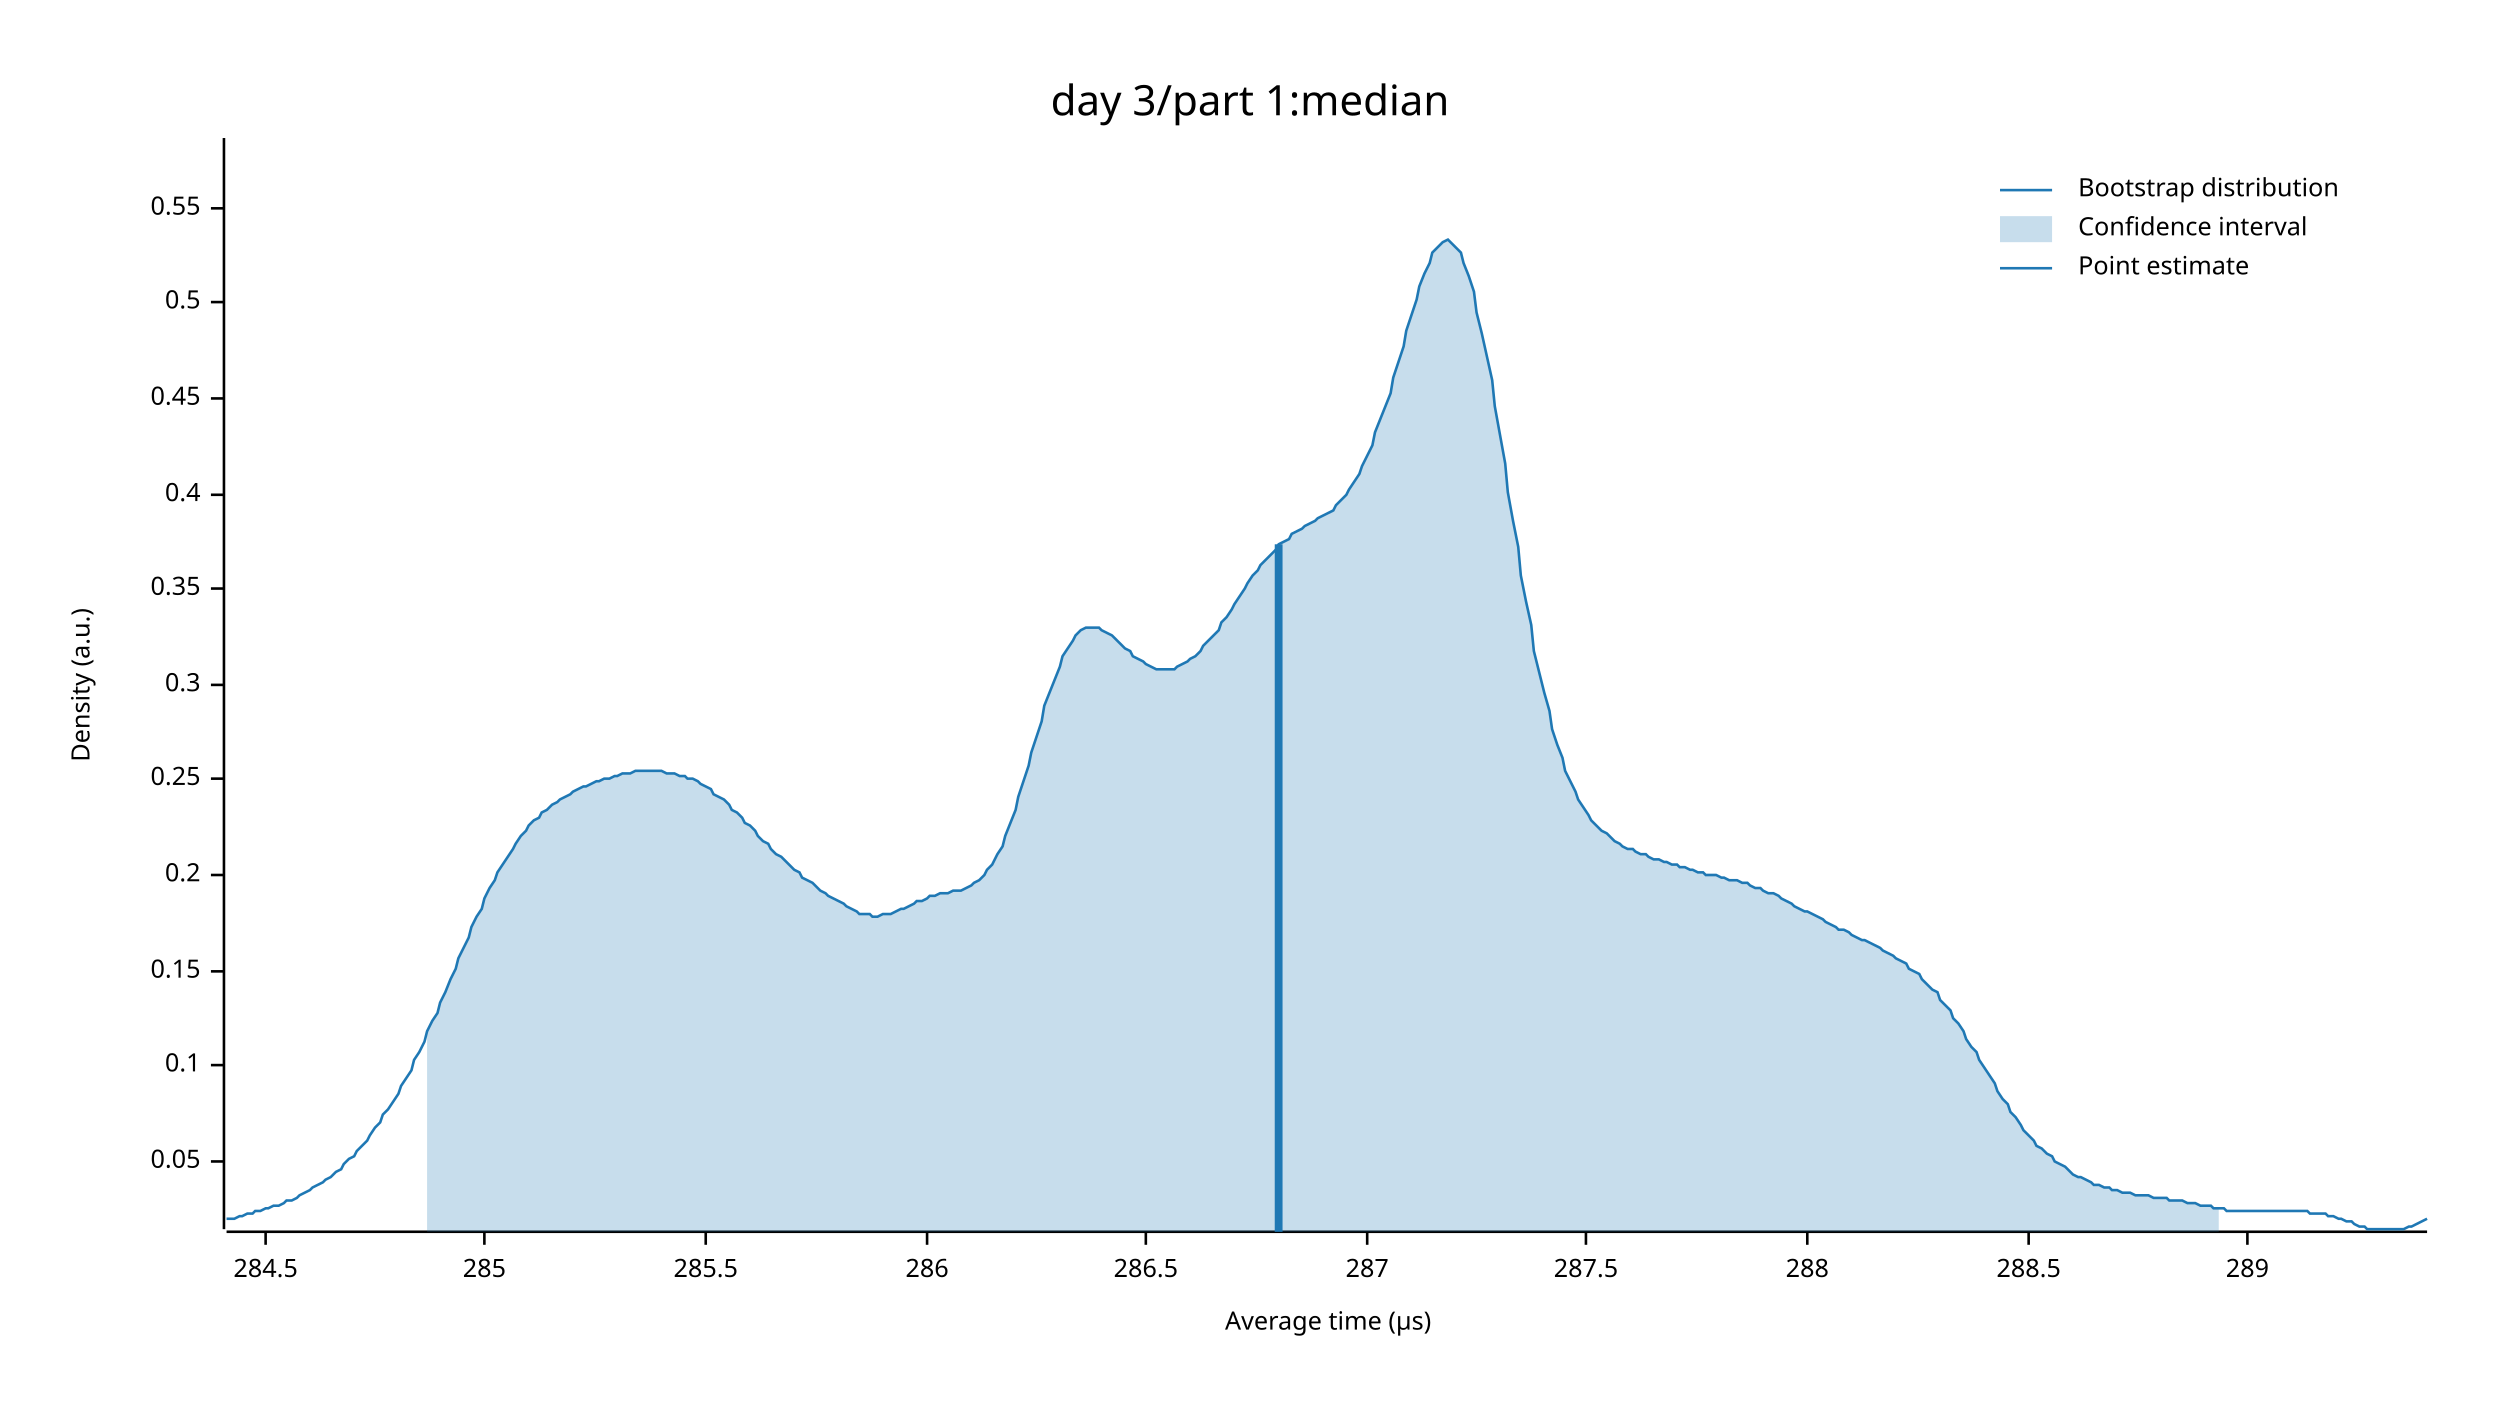
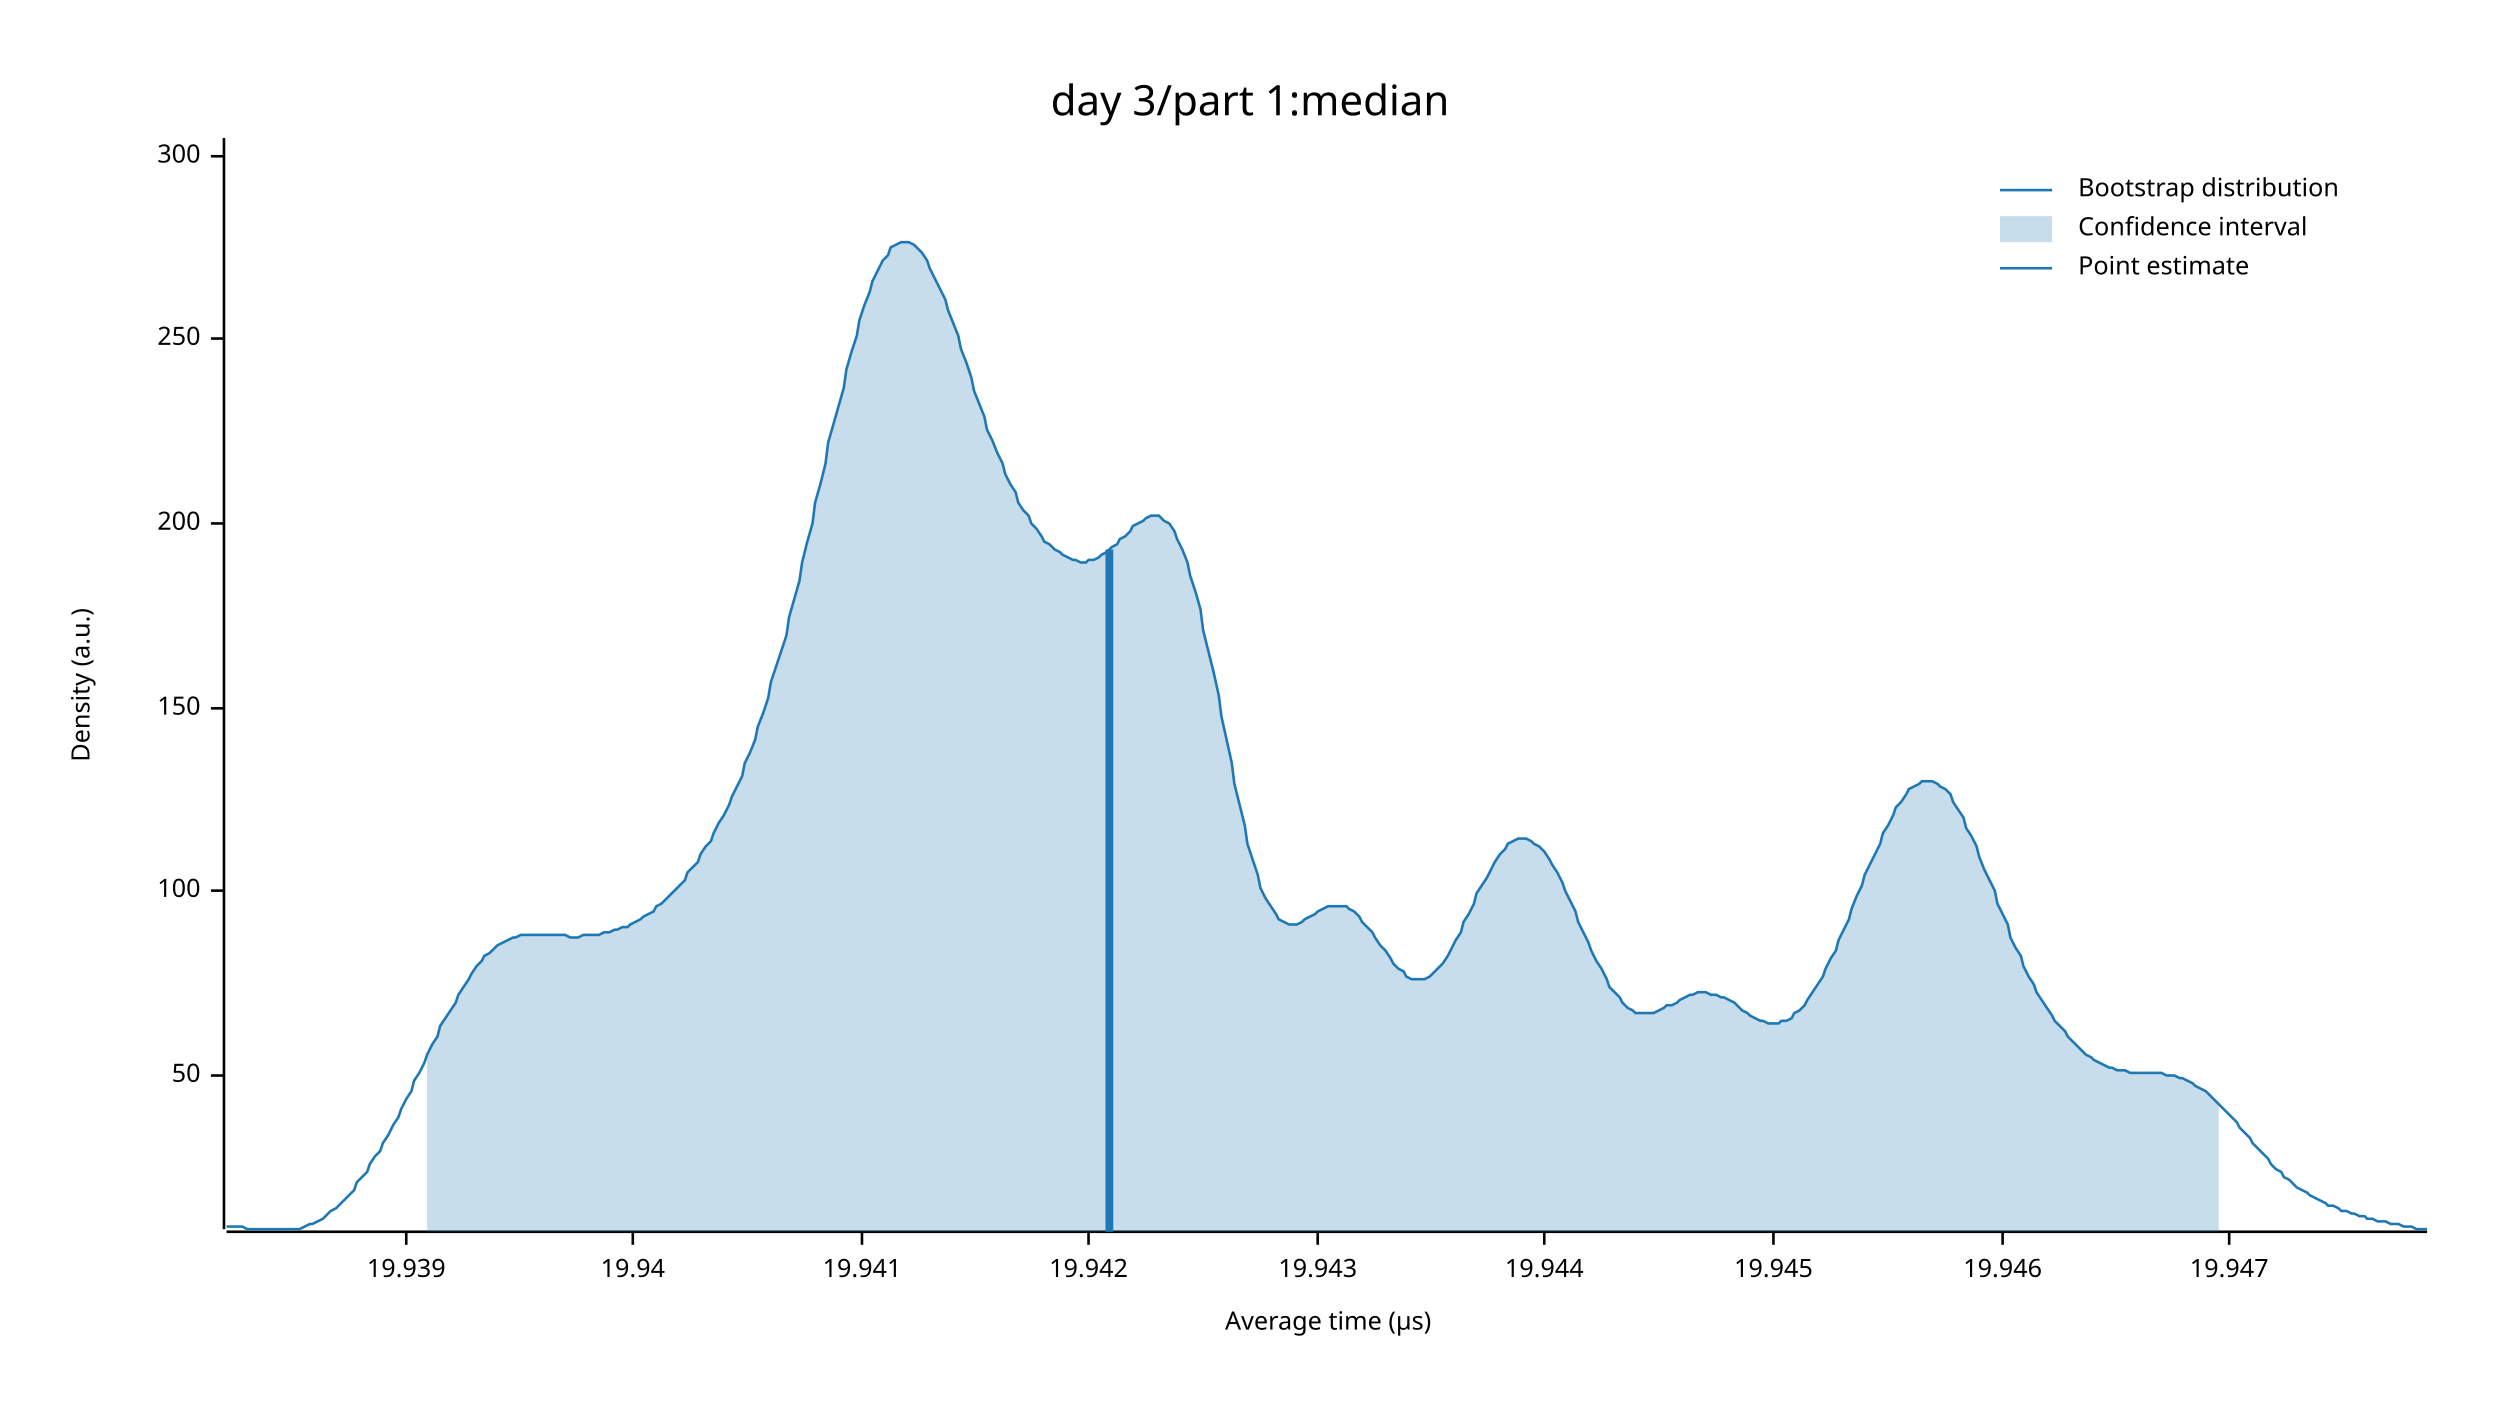
<svg xmlns="http://www.w3.org/2000/svg" width="960" height="540" viewBox="0 0 960 540">
  <text x="480" y="32" dy="0.76em" text-anchor="middle" font-family="sans-serif" font-size="16.129" opacity="1" fill="#000000">
day 3/part 1:median
</text>
  <text x="27" y="263" dy="0.76em" text-anchor="middle" font-family="sans-serif" font-size="9.677" opacity="1" fill="#000000" transform="rotate(270, 27, 263)">
Density (a.u.)
</text>
  <text x="510" y="513" dy="-0.5ex" text-anchor="middle" font-family="sans-serif" font-size="9.677" opacity="1" fill="#000000">
Average time (µs)
</text>
  <polyline fill="none" opacity="1" stroke="#000000" stroke-width="1" points="86,53 86,472 " />
-   <text x="77" y="446" dy="0.5ex" text-anchor="end" font-family="sans-serif" font-size="9.677" opacity="1" fill="#000000">
- 0.05
+   <text x="77" y="413" dy="0.5ex" text-anchor="end" font-family="sans-serif" font-size="9.677" opacity="1" fill="#000000">
+ 50
</text>
-   <polyline fill="none" opacity="1" stroke="#000000" stroke-width="1" points="81,446 86,446 " />
-   <text x="77" y="409" dy="0.5ex" text-anchor="end" font-family="sans-serif" font-size="9.677" opacity="1" fill="#000000">
- 0.1
+   <polyline fill="none" opacity="1" stroke="#000000" stroke-width="1" points="81,413 86,413 " />
+   <text x="77" y="342" dy="0.5ex" text-anchor="end" font-family="sans-serif" font-size="9.677" opacity="1" fill="#000000">
+ 100
</text>
-   <polyline fill="none" opacity="1" stroke="#000000" stroke-width="1" points="81,409 86,409 " />
-   <text x="77" y="373" dy="0.5ex" text-anchor="end" font-family="sans-serif" font-size="9.677" opacity="1" fill="#000000">
- 0.15
+   <polyline fill="none" opacity="1" stroke="#000000" stroke-width="1" points="81,342 86,342 " />
+   <text x="77" y="272" dy="0.5ex" text-anchor="end" font-family="sans-serif" font-size="9.677" opacity="1" fill="#000000">
+ 150
</text>
-   <polyline fill="none" opacity="1" stroke="#000000" stroke-width="1" points="81,373 86,373 " />
-   <text x="77" y="336" dy="0.5ex" text-anchor="end" font-family="sans-serif" font-size="9.677" opacity="1" fill="#000000">
- 0.2
+   <polyline fill="none" opacity="1" stroke="#000000" stroke-width="1" points="81,272 86,272 " />
+   <text x="77" y="201" dy="0.5ex" text-anchor="end" font-family="sans-serif" font-size="9.677" opacity="1" fill="#000000">
+ 200
</text>
-   <polyline fill="none" opacity="1" stroke="#000000" stroke-width="1" points="81,336 86,336 " />
-   <text x="77" y="299" dy="0.5ex" text-anchor="end" font-family="sans-serif" font-size="9.677" opacity="1" fill="#000000">
- 0.25
+   <polyline fill="none" opacity="1" stroke="#000000" stroke-width="1" points="81,201 86,201 " />
+   <text x="77" y="130" dy="0.5ex" text-anchor="end" font-family="sans-serif" font-size="9.677" opacity="1" fill="#000000">
+ 250
</text>
-   <polyline fill="none" opacity="1" stroke="#000000" stroke-width="1" points="81,299 86,299 " />
-   <text x="77" y="263" dy="0.5ex" text-anchor="end" font-family="sans-serif" font-size="9.677" opacity="1" fill="#000000">
- 0.3
+   <polyline fill="none" opacity="1" stroke="#000000" stroke-width="1" points="81,130 86,130 " />
+   <text x="77" y="60" dy="0.5ex" text-anchor="end" font-family="sans-serif" font-size="9.677" opacity="1" fill="#000000">
+ 300
</text>
-   <polyline fill="none" opacity="1" stroke="#000000" stroke-width="1" points="81,263 86,263 " />
-   <text x="77" y="226" dy="0.5ex" text-anchor="end" font-family="sans-serif" font-size="9.677" opacity="1" fill="#000000">
- 0.35
+   <polyline fill="none" opacity="1" stroke="#000000" stroke-width="1" points="81,60 86,60 " />
+   <polyline fill="none" opacity="1" stroke="#000000" stroke-width="1" points="87,473 932,473 " />
+   <text x="156" y="483" dy="0.76em" text-anchor="middle" font-family="sans-serif" font-size="9.677" opacity="1" fill="#000000">
+ 19.939
</text>
-   <polyline fill="none" opacity="1" stroke="#000000" stroke-width="1" points="81,226 86,226 " />
-   <text x="77" y="190" dy="0.5ex" text-anchor="end" font-family="sans-serif" font-size="9.677" opacity="1" fill="#000000">
- 0.4
+   <polyline fill="none" opacity="1" stroke="#000000" stroke-width="1" points="156,473 156,478 " />
+   <text x="243" y="483" dy="0.76em" text-anchor="middle" font-family="sans-serif" font-size="9.677" opacity="1" fill="#000000">
+ 19.94
</text>
-   <polyline fill="none" opacity="1" stroke="#000000" stroke-width="1" points="81,190 86,190 " />
-   <text x="77" y="153" dy="0.5ex" text-anchor="end" font-family="sans-serif" font-size="9.677" opacity="1" fill="#000000">
- 0.45
+   <polyline fill="none" opacity="1" stroke="#000000" stroke-width="1" points="243,473 243,478 " />
+   <text x="331" y="483" dy="0.76em" text-anchor="middle" font-family="sans-serif" font-size="9.677" opacity="1" fill="#000000">
+ 19.941
</text>
-   <polyline fill="none" opacity="1" stroke="#000000" stroke-width="1" points="81,153 86,153 " />
-   <text x="77" y="116" dy="0.5ex" text-anchor="end" font-family="sans-serif" font-size="9.677" opacity="1" fill="#000000">
- 0.5
+   <polyline fill="none" opacity="1" stroke="#000000" stroke-width="1" points="331,473 331,478 " />
+   <text x="418" y="483" dy="0.76em" text-anchor="middle" font-family="sans-serif" font-size="9.677" opacity="1" fill="#000000">
+ 19.942
</text>
-   <polyline fill="none" opacity="1" stroke="#000000" stroke-width="1" points="81,116 86,116 " />
-   <text x="77" y="80" dy="0.5ex" text-anchor="end" font-family="sans-serif" font-size="9.677" opacity="1" fill="#000000">
- 0.55
+   <polyline fill="none" opacity="1" stroke="#000000" stroke-width="1" points="418,473 418,478 " />
+   <text x="506" y="483" dy="0.76em" text-anchor="middle" font-family="sans-serif" font-size="9.677" opacity="1" fill="#000000">
+ 19.943
</text>
-   <polyline fill="none" opacity="1" stroke="#000000" stroke-width="1" points="81,80 86,80 " />
-   <polyline fill="none" opacity="1" stroke="#000000" stroke-width="1" points="87,473 932,473 " />
-   <text x="102" y="483" dy="0.76em" text-anchor="middle" font-family="sans-serif" font-size="9.677" opacity="1" fill="#000000">
- 284.5
+   <polyline fill="none" opacity="1" stroke="#000000" stroke-width="1" points="506,473 506,478 " />
+   <text x="593" y="483" dy="0.76em" text-anchor="middle" font-family="sans-serif" font-size="9.677" opacity="1" fill="#000000">
+ 19.944
</text>
-   <polyline fill="none" opacity="1" stroke="#000000" stroke-width="1" points="102,473 102,478 " />
-   <text x="186" y="483" dy="0.76em" text-anchor="middle" font-family="sans-serif" font-size="9.677" opacity="1" fill="#000000">
- 285
+   <polyline fill="none" opacity="1" stroke="#000000" stroke-width="1" points="593,473 593,478 " />
+   <text x="681" y="483" dy="0.76em" text-anchor="middle" font-family="sans-serif" font-size="9.677" opacity="1" fill="#000000">
+ 19.945
</text>
-   <polyline fill="none" opacity="1" stroke="#000000" stroke-width="1" points="186,473 186,478 " />
-   <text x="271" y="483" dy="0.76em" text-anchor="middle" font-family="sans-serif" font-size="9.677" opacity="1" fill="#000000">
- 285.5
+   <polyline fill="none" opacity="1" stroke="#000000" stroke-width="1" points="681,473 681,478 " />
+   <text x="769" y="483" dy="0.76em" text-anchor="middle" font-family="sans-serif" font-size="9.677" opacity="1" fill="#000000">
+ 19.946
</text>
-   <polyline fill="none" opacity="1" stroke="#000000" stroke-width="1" points="271,473 271,478 " />
-   <text x="356" y="483" dy="0.76em" text-anchor="middle" font-family="sans-serif" font-size="9.677" opacity="1" fill="#000000">
- 286
+   <polyline fill="none" opacity="1" stroke="#000000" stroke-width="1" points="769,473 769,478 " />
+   <text x="856" y="483" dy="0.76em" text-anchor="middle" font-family="sans-serif" font-size="9.677" opacity="1" fill="#000000">
+ 19.947
</text>
-   <polyline fill="none" opacity="1" stroke="#000000" stroke-width="1" points="356,473 356,478 " />
-   <text x="440" y="483" dy="0.76em" text-anchor="middle" font-family="sans-serif" font-size="9.677" opacity="1" fill="#000000">
- 286.5
- </text>
-   <polyline fill="none" opacity="1" stroke="#000000" stroke-width="1" points="440,473 440,478 " />
-   <text x="525" y="483" dy="0.76em" text-anchor="middle" font-family="sans-serif" font-size="9.677" opacity="1" fill="#000000">
- 287
- </text>
-   <polyline fill="none" opacity="1" stroke="#000000" stroke-width="1" points="525,473 525,478 " />
-   <text x="609" y="483" dy="0.76em" text-anchor="middle" font-family="sans-serif" font-size="9.677" opacity="1" fill="#000000">
- 287.5
- </text>
-   <polyline fill="none" opacity="1" stroke="#000000" stroke-width="1" points="609,473 609,478 " />
-   <text x="694" y="483" dy="0.76em" text-anchor="middle" font-family="sans-serif" font-size="9.677" opacity="1" fill="#000000">
- 288
- </text>
-   <polyline fill="none" opacity="1" stroke="#000000" stroke-width="1" points="694,473 694,478 " />
-   <text x="779" y="483" dy="0.76em" text-anchor="middle" font-family="sans-serif" font-size="9.677" opacity="1" fill="#000000">
- 288.5
- </text>
-   <polyline fill="none" opacity="1" stroke="#000000" stroke-width="1" points="779,473 779,478 " />
-   <text x="863" y="483" dy="0.76em" text-anchor="middle" font-family="sans-serif" font-size="9.677" opacity="1" fill="#000000">
- 289
- </text>
-   <polyline fill="none" opacity="1" stroke="#000000" stroke-width="1" points="863,473 863,478 " />
-   <polyline fill="none" opacity="1" stroke="#1F78B4" stroke-width="1" points="87,468 88,468 90,468 92,467 93,467 95,466 97,466 98,465 100,465 102,464 103,464 105,463 107,463 109,462 110,461 112,461 114,460 115,459 117,458 119,457 120,456 122,455 124,454 125,453 127,452 129,450 131,449 132,447 134,445 136,444 137,442 139,440 141,438 142,436 144,433 146,431 147,428 149,426 151,423 153,420 154,417 156,414 158,411 159,407 161,404 163,400 164,396 166,392 168,389 169,385 171,381 173,376 175,372 176,368 178,364 180,360 181,356 183,352 185,349 186,345 188,341 190,338 191,335 193,332 195,329 197,326 198,324 200,321 202,319 203,317 205,315 207,314 208,312 210,311 212,309 214,308 215,307 217,306 219,305 220,304 222,303 224,302 225,302 227,301 229,300 230,300 232,299 234,299 236,298 237,298 239,297 241,297 242,297 244,296 246,296 247,296 249,296 251,296 252,296 254,296 256,297 258,297 259,297 261,298 263,298 264,299 266,299 268,300 269,301 271,302 273,303 274,305 276,306 278,307 280,309 281,311 283,312 285,314 286,316 288,317 290,319 291,321 293,323 295,324 296,326 298,328 300,329 302,331 303,332 305,334 307,335 308,337 310,338 312,339 313,340 315,342 317,343 318,344 320,345 322,346 324,347 325,348 327,349 329,350 330,351 332,351 334,351 335,352 337,352 339,351 341,351 342,351 344,350 346,349 347,349 349,348 351,347 352,346 354,346 356,345 357,344 359,344 361,343 363,343 364,343 366,342 368,342 369,342 371,341 373,340 374,339 376,338 378,336 379,334 381,332 383,328 385,325 386,321 388,316 390,311 391,306 393,300 395,294 396,289 398,283 400,277 401,271 403,266 405,261 407,256 408,252 410,249 412,246 413,244 415,242 417,241 418,241 420,241 422,241 423,242 425,243 427,244 429,246 430,247 432,249 434,250 435,252 437,253 439,254 440,255 442,256 444,257 445,257 447,257 449,257 451,257 452,256 454,255 456,254 457,253 459,252 461,250 462,248 464,246 466,244 468,242 469,239 471,237 473,234 474,232 476,229 478,226 479,224 481,221 483,219 484,217 486,215 488,213 490,211 491,209 493,208 495,207 496,205 498,204 500,203 501,202 503,201 505,200 506,199 508,198 510,197 512,196 513,194 515,192 517,190 518,188 520,185 522,182 523,179 525,175 527,171 528,166 530,161 532,156 534,151 535,145 537,139 539,133 540,127 542,121 544,115 545,110 547,105 549,101 550,97 552,95 554,93 556,92 557,93 559,95 561,97 562,101 564,106 566,112 567,120 569,128 571,137 573,146 574,156 576,167 578,178 579,189 581,200 583,210 584,221 586,231 588,240 589,250 591,258 593,266 595,273 596,280 598,286 600,291 601,296 603,300 605,304 606,307 608,310 610,313 611,315 613,317 615,319 617,320 618,321 620,323 622,324 623,325 625,326 627,326 628,327 630,328 632,328 633,329 635,330 637,330 639,331 640,331 642,332 644,332 645,333 647,333 649,334 650,334 652,335 654,335 655,336 657,336 659,336 661,337 662,337 664,338 666,338 667,338 669,339 671,339 672,340 674,341 676,341 677,342 679,343 681,343 683,344 684,345 686,346 688,347 689,348 691,349 693,350 694,350 696,351 698,352 700,353 701,354 703,355 705,356 706,357 708,357 710,358 711,359 713,360 715,361 716,361 718,362 720,363 722,364 723,365 725,366 727,367 728,368 730,369 732,370 733,372 735,373 737,374 738,376 740,378 742,380 744,381 745,384 747,386 749,388 750,391 752,393 754,396 755,399 757,402 759,404 760,407 762,410 764,413 766,416 767,419 769,422 771,424 772,427 774,429 776,432 777,434 779,436 781,438 782,440 784,441 786,443 788,444 789,446 791,447 793,448 794,449 796,451 798,452 799,452 801,453 803,454 804,455 806,455 808,456 810,456 811,457 813,457 815,458 816,458 818,458 820,459 821,459 823,459 825,459 827,460 828,460 830,460 832,460 833,461 835,461 837,461 838,461 840,462 842,462 843,462 845,463 847,463 849,463 850,464 852,464 854,464 855,465 857,465 859,465 860,465 862,465 864,465 865,465 867,465 869,465 871,465 872,465 874,465 876,465 877,465 879,465 881,465 882,465 884,465 886,465 887,466 889,466 891,466 893,466 894,467 896,467 898,468 899,468 901,469 903,469 904,470 906,471 908,471 909,472 911,472 913,472 915,472 916,472 918,472 920,472 921,472 923,472 925,471 926,471 928,470 930,469 932,468 " />
-   <polygon opacity="0.25" fill="#1F78B4" points="164,396 166,392 168,389 169,385 171,381 173,376 175,372 176,368 178,364 180,360 181,356 183,352 185,349 186,345 188,341 190,338 191,335 193,332 195,329 197,326 198,324 200,321 202,319 203,317 205,315 207,314 208,312 210,311 212,309 214,308 215,307 217,306 219,305 220,304 222,303 224,302 225,302 227,301 229,300 230,300 232,299 234,299 236,298 237,298 239,297 241,297 242,297 244,296 246,296 247,296 249,296 251,296 252,296 254,296 256,297 258,297 259,297 261,298 263,298 264,299 266,299 268,300 269,301 271,302 273,303 274,305 276,306 278,307 280,309 281,311 283,312 285,314 286,316 288,317 290,319 291,321 293,323 295,324 296,326 298,328 300,329 302,331 303,332 305,334 307,335 308,337 310,338 312,339 313,340 315,342 317,343 318,344 320,345 322,346 324,347 325,348 327,349 329,350 330,351 332,351 334,351 335,352 337,352 339,351 341,351 342,351 344,350 346,349 347,349 349,348 351,347 352,346 354,346 356,345 357,344 359,344 361,343 363,343 364,343 366,342 368,342 369,342 371,341 373,340 374,339 376,338 378,336 379,334 381,332 383,328 385,325 386,321 388,316 390,311 391,306 393,300 395,294 396,289 398,283 400,277 401,271 403,266 405,261 407,256 408,252 410,249 412,246 413,244 415,242 417,241 418,241 420,241 422,241 423,242 425,243 427,244 429,246 430,247 432,249 434,250 435,252 437,253 439,254 440,255 442,256 444,257 445,257 447,257 449,257 451,257 452,256 454,255 456,254 457,253 459,252 461,250 462,248 464,246 466,244 468,242 469,239 471,237 473,234 474,232 476,229 478,226 479,224 481,221 483,219 484,217 486,215 488,213 490,211 491,209 493,208 495,207 496,205 498,204 500,203 501,202 503,201 505,200 506,199 508,198 510,197 512,196 513,194 515,192 517,190 518,188 520,185 522,182 523,179 525,175 527,171 528,166 530,161 532,156 534,151 535,145 537,139 539,133 540,127 542,121 544,115 545,110 547,105 549,101 550,97 552,95 554,93 556,92 557,93 559,95 561,97 562,101 564,106 566,112 567,120 569,128 571,137 573,146 574,156 576,167 578,178 579,189 581,200 583,210 584,221 586,231 588,240 589,250 591,258 593,266 595,273 596,280 598,286 600,291 601,296 603,300 605,304 606,307 608,310 610,313 611,315 613,317 615,319 617,320 618,321 620,323 622,324 623,325 625,326 627,326 628,327 630,328 632,328 633,329 635,330 637,330 639,331 640,331 642,332 644,332 645,333 647,333 649,334 650,334 652,335 654,335 655,336 657,336 659,336 661,337 662,337 664,338 666,338 667,338 669,339 671,339 672,340 674,341 676,341 677,342 679,343 681,343 683,344 684,345 686,346 688,347 689,348 691,349 693,350 694,350 696,351 698,352 700,353 701,354 703,355 705,356 706,357 708,357 710,358 711,359 713,360 715,361 716,361 718,362 720,363 722,364 723,365 725,366 727,367 728,368 730,369 732,370 733,372 735,373 737,374 738,376 740,378 742,380 744,381 745,384 747,386 749,388 750,391 752,393 754,396 755,399 757,402 759,404 760,407 762,410 764,413 766,416 767,419 769,422 771,424 772,427 774,429 776,432 777,434 779,436 781,438 782,440 784,441 786,443 788,444 789,446 791,447 793,448 794,449 796,451 798,452 799,452 801,453 803,454 804,455 806,455 808,456 810,456 811,457 813,457 815,458 816,458 818,458 820,459 821,459 823,459 825,459 827,460 828,460 830,460 832,460 833,461 835,461 837,461 838,461 840,462 842,462 843,462 845,463 847,463 849,463 850,464 852,464 852,473 164,473 " />
-   <polyline fill="none" opacity="1" stroke="#1F78B4" stroke-width="3" points="491,473 491,209 " />
+   <polyline fill="none" opacity="1" stroke="#000000" stroke-width="1" points="856,473 856,478 " />
+   <polyline fill="none" opacity="1" stroke="#1F78B4" stroke-width="1" points="87,471 88,471 90,471 92,471 93,471 95,472 97,472 98,472 100,472 102,472 103,472 105,472 107,472 109,472 110,472 112,472 114,472 115,472 117,471 119,470 120,470 122,469 124,468 125,467 127,465 129,464 131,462 132,461 134,459 136,457 137,454 139,452 141,450 142,447 144,444 146,442 147,439 149,436 151,432 153,429 154,426 156,422 158,419 159,415 161,412 163,408 164,405 166,401 168,398 169,394 171,391 173,388 175,385 176,382 178,379 180,376 181,374 183,371 185,369 186,367 188,366 190,364 191,363 193,362 195,361 197,360 198,360 200,359 202,359 203,359 205,359 207,359 208,359 210,359 212,359 214,359 215,359 217,359 219,360 220,360 222,360 224,359 225,359 227,359 229,359 230,359 232,358 234,358 236,357 237,357 239,356 241,356 242,355 244,354 246,353 247,352 249,351 251,350 252,348 254,347 256,345 258,343 259,342 261,340 263,338 264,335 266,333 268,331 269,328 271,325 273,323 274,320 276,316 278,313 280,309 281,306 283,302 285,298 286,293 288,289 290,284 291,279 293,274 295,268 296,262 298,256 300,250 302,244 303,237 305,230 307,223 308,216 310,208 312,201 313,193 315,186 317,178 318,170 320,163 322,156 324,149 325,142 327,135 329,129 330,123 332,117 334,112 335,108 337,104 339,100 341,98 342,95 344,94 346,93 347,93 349,93 351,94 352,95 354,97 356,100 357,103 359,107 361,111 363,115 364,119 366,124 368,129 369,134 371,139 373,145 374,150 376,155 378,160 379,165 381,169 383,174 385,178 386,182 388,186 390,189 391,193 393,196 395,198 396,201 398,203 400,206 401,208 403,209 405,211 407,212 408,213 410,214 412,215 413,215 415,216 417,216 418,215 420,215 422,214 423,213 425,212 427,210 429,209 430,207 432,206 434,204 435,202 437,201 439,200 440,199 442,198 444,198 445,198 447,200 449,201 451,204 452,207 454,211 456,216 457,221 459,227 461,234 462,242 464,250 466,258 468,267 469,275 471,284 473,293 474,301 476,309 478,317 479,324 481,330 483,336 484,341 486,345 488,348 490,351 491,353 493,354 495,355 496,355 498,355 500,354 501,353 503,352 505,351 506,350 508,349 510,348 512,348 513,348 515,348 517,348 518,349 520,350 522,352 523,354 525,356 527,358 528,360 530,363 532,365 534,368 535,370 537,372 539,373 540,375 542,376 544,376 545,376 547,376 549,375 550,374 552,372 554,370 556,367 557,365 559,361 561,358 562,354 564,351 566,347 567,343 569,340 571,337 573,333 574,331 576,328 578,326 579,324 581,323 583,322 584,322 586,322 588,323 589,324 591,325 593,327 595,330 596,332 598,335 600,339 601,342 603,346 605,350 606,354 608,358 610,362 611,365 613,369 615,372 617,376 618,379 620,381 622,383 623,385 625,387 627,388 628,389 630,389 632,389 633,389 635,389 637,388 639,387 640,386 642,386 644,385 645,384 647,383 649,382 650,382 652,381 654,381 655,381 657,382 659,382 661,383 662,383 664,384 666,385 667,386 669,388 671,389 672,390 674,391 676,392 677,392 679,393 681,393 683,393 684,392 686,392 688,391 689,389 691,388 693,386 694,384 696,381 698,378 700,375 701,372 703,368 705,365 706,361 708,357 710,353 711,349 713,344 715,340 716,336 718,332 720,328 722,324 723,320 725,317 727,313 728,310 730,308 732,305 733,303 735,302 737,301 738,300 740,300 742,300 744,301 745,302 747,303 749,305 750,308 752,311 754,314 755,318 757,321 759,325 760,329 762,334 764,338 766,342 767,347 769,351 771,355 772,360 774,364 776,367 777,371 779,375 781,378 782,381 784,384 786,387 788,390 789,392 791,394 793,396 794,398 796,400 798,402 799,403 801,405 803,406 804,407 806,408 808,409 810,410 811,410 813,411 815,411 816,411 818,412 820,412 821,412 823,412 825,412 827,412 828,412 830,412 832,413 833,413 835,413 837,414 838,414 840,415 842,416 843,417 845,418 847,419 849,421 850,422 852,424 854,426 855,427 857,429 859,431 860,433 862,435 864,437 865,439 867,441 869,443 871,445 872,447 874,449 876,450 877,452 879,453 881,455 882,456 884,457 886,458 887,459 889,460 891,461 893,462 894,463 896,463 898,464 899,465 901,465 903,466 904,466 906,467 908,467 909,468 911,468 913,469 915,469 916,469 918,470 920,470 921,470 923,471 925,471 926,471 928,472 930,472 932,472 " />
+   <polygon opacity="0.25" fill="#1F78B4" points="164,405 166,401 168,398 169,394 171,391 173,388 175,385 176,382 178,379 180,376 181,374 183,371 185,369 186,367 188,366 190,364 191,363 193,362 195,361 197,360 198,360 200,359 202,359 203,359 205,359 207,359 208,359 210,359 212,359 214,359 215,359 217,359 219,360 220,360 222,360 224,359 225,359 227,359 229,359 230,359 232,358 234,358 236,357 237,357 239,356 241,356 242,355 244,354 246,353 247,352 249,351 251,350 252,348 254,347 256,345 258,343 259,342 261,340 263,338 264,335 266,333 268,331 269,328 271,325 273,323 274,320 276,316 278,313 280,309 281,306 283,302 285,298 286,293 288,289 290,284 291,279 293,274 295,268 296,262 298,256 300,250 302,244 303,237 305,230 307,223 308,216 310,208 312,201 313,193 315,186 317,178 318,170 320,163 322,156 324,149 325,142 327,135 329,129 330,123 332,117 334,112 335,108 337,104 339,100 341,98 342,95 344,94 346,93 347,93 349,93 351,94 352,95 354,97 356,100 357,103 359,107 361,111 363,115 364,119 366,124 368,129 369,134 371,139 373,145 374,150 376,155 378,160 379,165 381,169 383,174 385,178 386,182 388,186 390,189 391,193 393,196 395,198 396,201 398,203 400,206 401,208 403,209 405,211 407,212 408,213 410,214 412,215 413,215 415,216 417,216 418,215 420,215 422,214 423,213 425,212 427,210 429,209 430,207 432,206 434,204 435,202 437,201 439,200 440,199 442,198 444,198 445,198 447,200 449,201 451,204 452,207 454,211 456,216 457,221 459,227 461,234 462,242 464,250 466,258 468,267 469,275 471,284 473,293 474,301 476,309 478,317 479,324 481,330 483,336 484,341 486,345 488,348 490,351 491,353 493,354 495,355 496,355 498,355 500,354 501,353 503,352 505,351 506,350 508,349 510,348 512,348 513,348 515,348 517,348 518,349 520,350 522,352 523,354 525,356 527,358 528,360 530,363 532,365 534,368 535,370 537,372 539,373 540,375 542,376 544,376 545,376 547,376 549,375 550,374 552,372 554,370 556,367 557,365 559,361 561,358 562,354 564,351 566,347 567,343 569,340 571,337 573,333 574,331 576,328 578,326 579,324 581,323 583,322 584,322 586,322 588,323 589,324 591,325 593,327 595,330 596,332 598,335 600,339 601,342 603,346 605,350 606,354 608,358 610,362 611,365 613,369 615,372 617,376 618,379 620,381 622,383 623,385 625,387 627,388 628,389 630,389 632,389 633,389 635,389 637,388 639,387 640,386 642,386 644,385 645,384 647,383 649,382 650,382 652,381 654,381 655,381 657,382 659,382 661,383 662,383 664,384 666,385 667,386 669,388 671,389 672,390 674,391 676,392 677,392 679,393 681,393 683,393 684,392 686,392 688,391 689,389 691,388 693,386 694,384 696,381 698,378 700,375 701,372 703,368 705,365 706,361 708,357 710,353 711,349 713,344 715,340 716,336 718,332 720,328 722,324 723,320 725,317 727,313 728,310 730,308 732,305 733,303 735,302 737,301 738,300 740,300 742,300 744,301 745,302 747,303 749,305 750,308 752,311 754,314 755,318 757,321 759,325 760,329 762,334 764,338 766,342 767,347 769,351 771,355 772,360 774,364 776,367 777,371 779,375 781,378 782,381 784,384 786,387 788,390 789,392 791,394 793,396 794,398 796,400 798,402 799,403 801,405 803,406 804,407 806,408 808,409 810,410 811,410 813,411 815,411 816,411 818,412 820,412 821,412 823,412 825,412 827,412 828,412 830,412 832,413 833,413 835,413 837,414 838,414 840,415 842,416 843,417 845,418 847,419 849,421 850,422 852,424 852,473 164,473 " />
+   <polyline fill="none" opacity="1" stroke="#1F78B4" stroke-width="3" points="426,473 426,211 " />
  <text x="798" y="68" dy="0.76em" text-anchor="start" font-family="sans-serif" font-size="9.677" opacity="1" fill="#000000">
Bootstrap distribution
</text>
  <text x="798" y="83" dy="0.76em" text-anchor="start" font-family="sans-serif" font-size="9.677" opacity="1" fill="#000000">
Confidence interval
</text>
  <text x="798" y="98" dy="0.76em" text-anchor="start" font-family="sans-serif" font-size="9.677" opacity="1" fill="#000000">
Point estimate
</text>
  <polyline fill="none" opacity="1" stroke="#1F78B4" stroke-width="1" points="768,73 788,73 " />
  <rect x="768" y="83" width="20" height="10" opacity="0.25" fill="#1F78B4" stroke="none" />
  <polyline fill="none" opacity="1" stroke="#1F78B4" stroke-width="1" points="768,103 788,103 " />
</svg>
